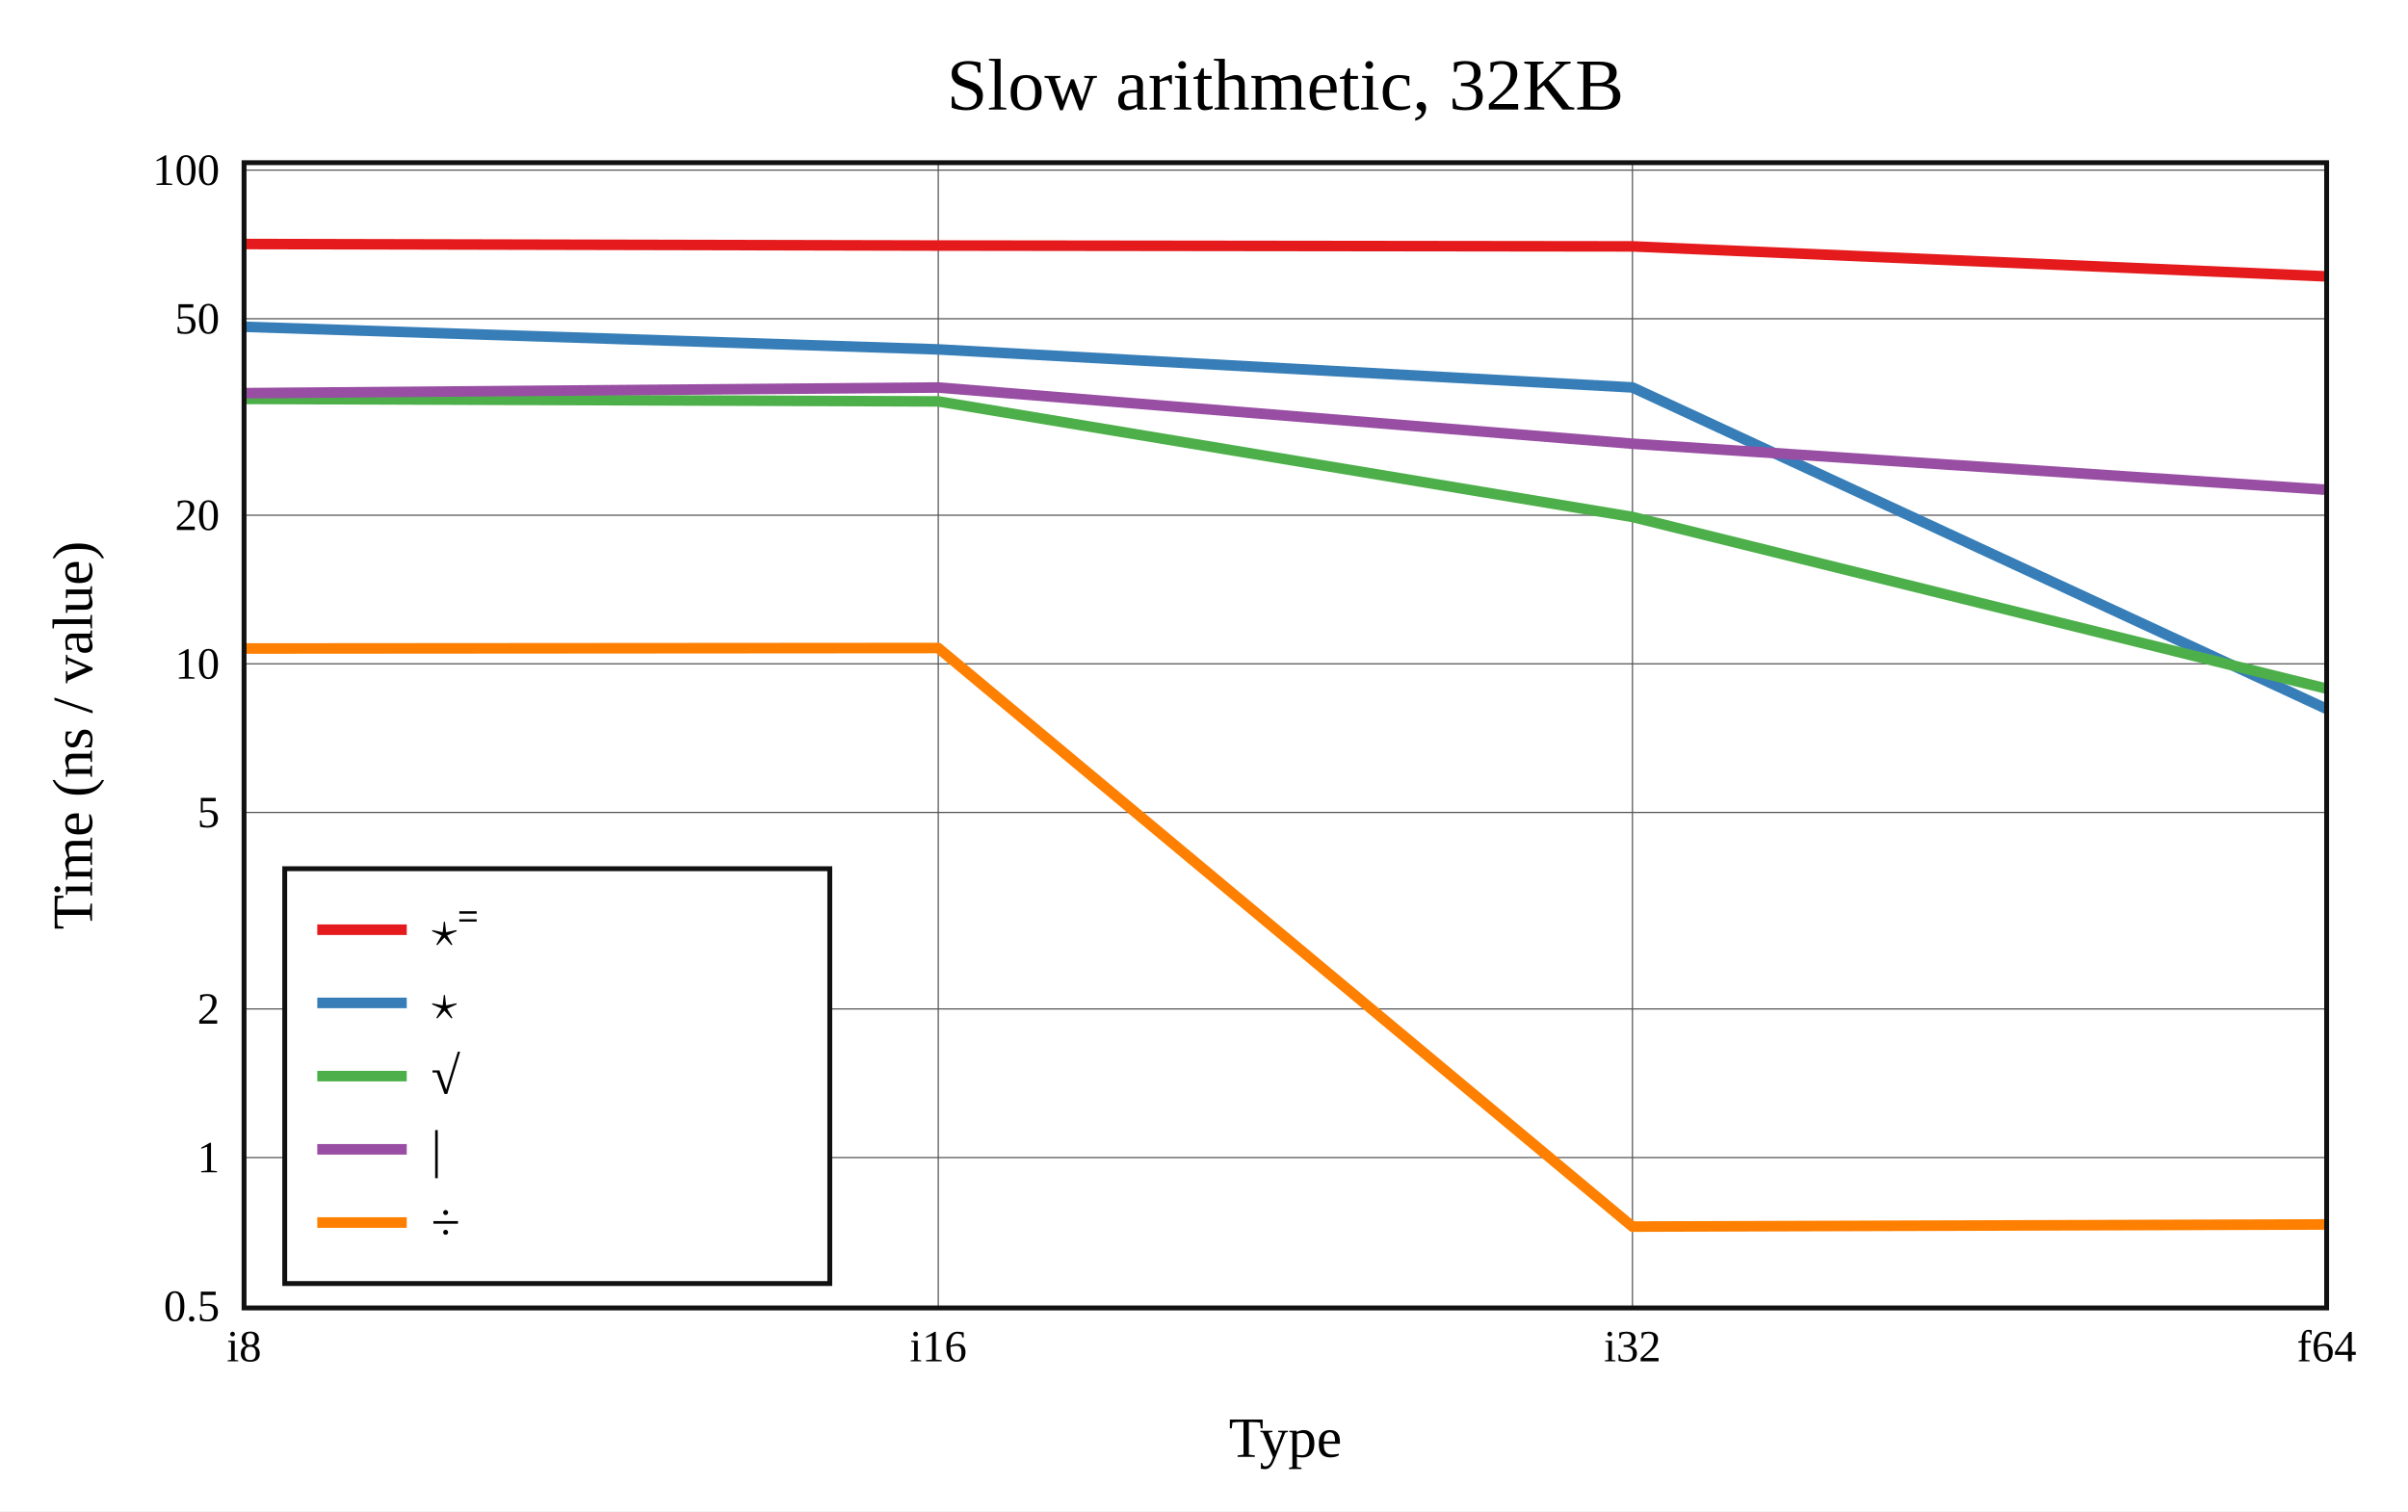
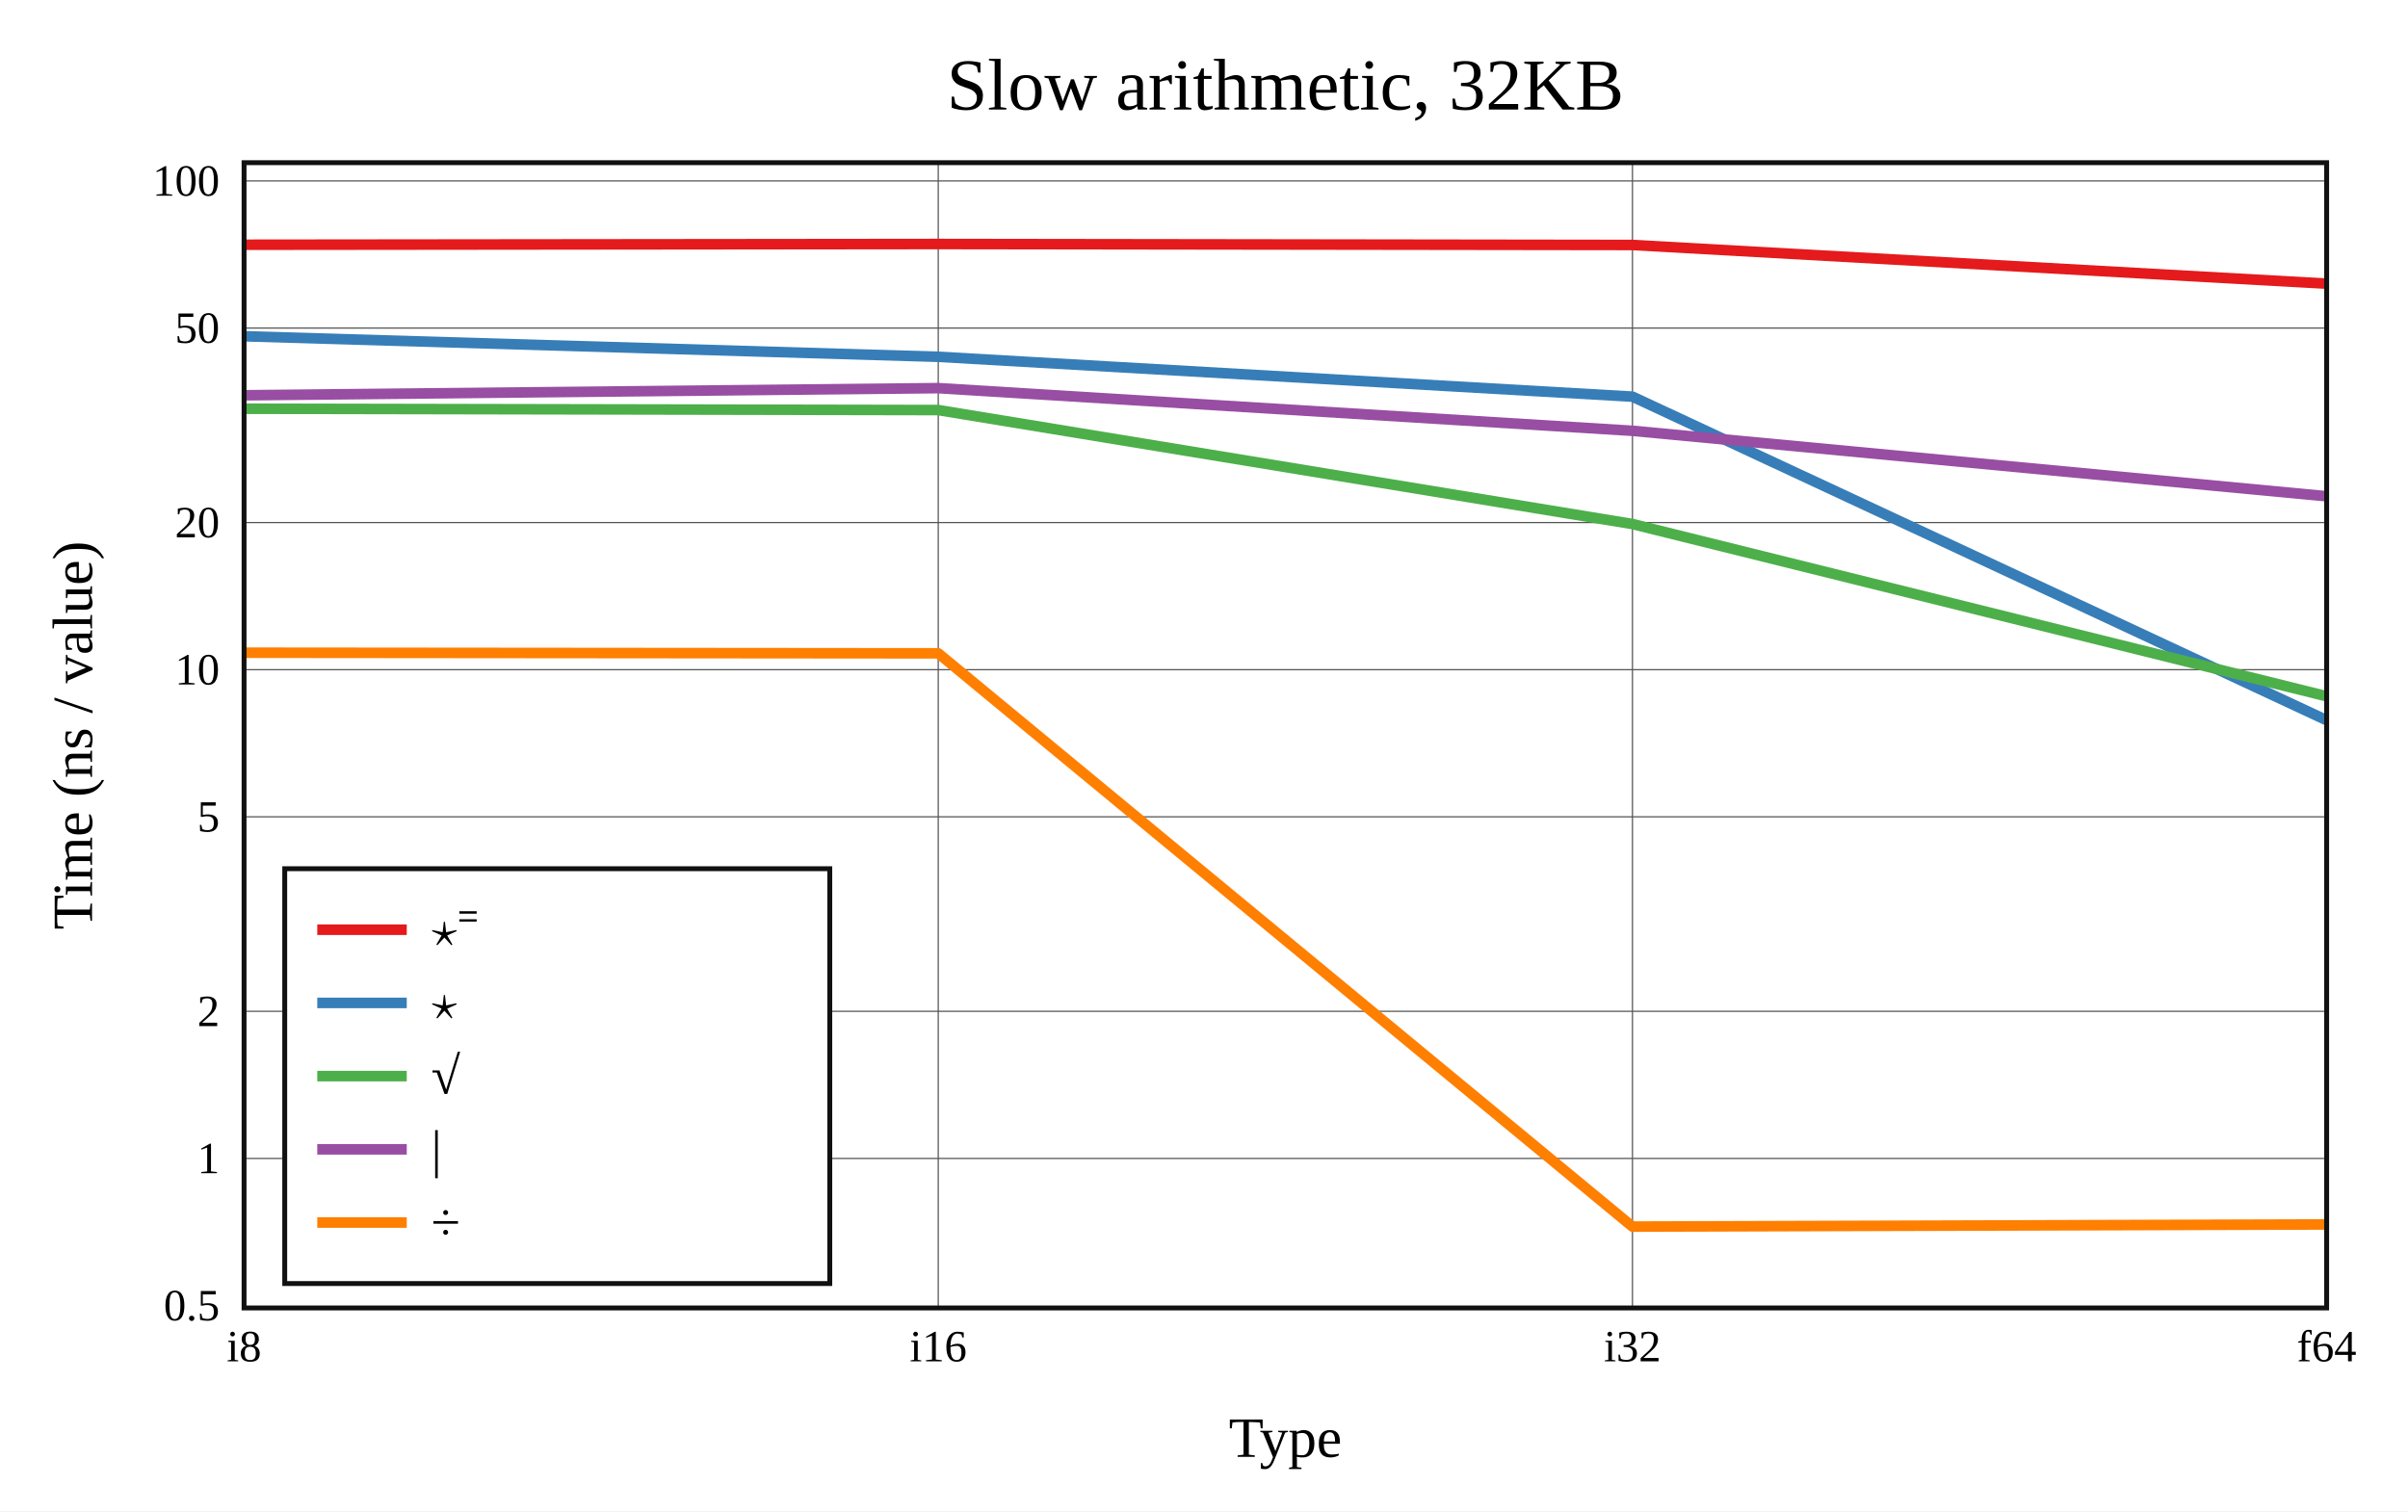
<svg xmlns="http://www.w3.org/2000/svg" viewBox="-60 -40 592 371.6" height="557.4" width="888">
  <g stroke-width="2.6" font-size="14px" text-anchor="middle">
    <defs>
      <clipPath id="clip">
        <rect x="0" y="0" width="512" height="281.6" />
      </clipPath>
    </defs>
    <rect fill="white" x="-60" y="-40" width="592" height="371.6" />
    <text dy="0.33em" font-size="18px" x="256" y="-19">Slow arithmetic, 32KB</text>
    <text dy="0.33em" x="256" y="313.6">Type</text>
    <text dy="0.33em" transform="rotate(-90)" x="-140.8" y="-42">Time (ns / value)</text>
    <g stroke-width="0.3" stroke="#555">
      <path d="M170.667 0v281.6" />
      <path d="M341.333 0v281.6" />
-       <path d="M0 244.621h512" />
-       <path d="M0 208.077h512" />
-       <path d="M0 159.769h512" />
-       <path d="M0 123.226h512" />
-       <path d="M0 86.682h512" />
-       <path d="M0 38.374h512" />
-       <path d="M0 1.83h512" />
+       <path d="M0 244.841h512" />
+       <path d="M0 208.665h512" />
+       <path d="M0 160.842h512" />
+       <path d="M0 124.666h512" />
+       <path d="M0 88.49h512" />
+       <path d="M0 40.667h512" />
+       <path d="M0 4.491h512" />
    </g>
    <g font-size="11px">
      <text dy="0.33em" x="0" y="291.1">i8</text>
      <text dy="0.33em" x="170.667" y="291.1">i16</text>
      <text dy="0.33em" x="341.333" y="291.1">i32</text>
      <text dy="0.33em" x="512" y="291.1">f64</text>
      <g text-anchor="end">
-         <text dy="0.33em" x="-6" y="281.165">0.5</text>
-         <text dy="0.33em" x="-6" y="244.621">1</text>
-         <text dy="0.33em" x="-6" y="208.077">2</text>
-         <text dy="0.33em" x="-6" y="159.769">5</text>
-         <text dy="0.33em" x="-6" y="123.226">10</text>
-         <text dy="0.33em" x="-6" y="86.682">20</text>
-         <text dy="0.33em" x="-6" y="38.374">50</text>
-         <text dy="0.33em" x="-6" y="1.83">100</text>
+         <text dy="0.33em" x="-6" y="281.018">0.5</text>
+         <text dy="0.33em" x="-6" y="244.841">1</text>
+         <text dy="0.33em" x="-6" y="208.665">2</text>
+         <text dy="0.33em" x="-6" y="160.842">5</text>
+         <text dy="0.33em" x="-6" y="124.666">10</text>
+         <text dy="0.33em" x="-6" y="88.49">20</text>
+         <text dy="0.33em" x="-6" y="40.667">50</text>
+         <text dy="0.33em" x="-6" y="4.491">100</text>
      </g>
    </g>
    <g clip-path="url(#clip)" fill="none" stroke-linecap="round" stroke-linejoin="round">
-       <path stroke="#e41a1c" d="M0 20L170.667 20.375L341.333 20.581L512 27.96" />
-       <path stroke="#377eb8" d="M0 40.348L170.667 45.913L341.333 55.267L512 134.322" />
-       <path stroke="#4daf4a" d="M0 58.086L170.667 58.696L341.333 87.111L512 129.336" />
-       <path stroke="#984ea3" d="M0 56.673L170.667 55.283L341.333 69.101L512 80.424" />
-       <path stroke="#ff7f00" d="M0 119.457L170.667 119.336L341.333 261.6L512 261.073" />
+       <path stroke="#e41a1c" d="M0 20.179L170.667 20L341.333 20.234L512 29.743" />
+       <path stroke="#377eb8" d="M0 42.677L170.667 47.73L341.333 57.528L512 137.093" />
+       <path stroke="#4daf4a" d="M0 60.499L170.667 60.827L341.333 88.85L512 131.203" />
+       <path stroke="#984ea3" d="M0 57.194L170.667 55.437L341.333 65.927L512 82.022" />
+       <path stroke="#ff7f00" d="M0 120.491L170.667 120.644L341.333 261.6L512 261.073" />
    </g>
    <rect stroke-width="1.2" stroke="#111" fill="none" x="0" y="0" width="512" height="281.6" />
    <g transform="translate(10,173.6)" text-anchor="start" font-size="13px">
      <rect stroke-width="1.2" stroke="#111" fill="white" x="0" y="0" width="134" height="102" />
      <path stroke="#e41a1c" d="M8 15h22" />
      <path stroke="#377eb8" d="M8 33h22" />
      <path stroke="#4daf4a" d="M8 51h22" />
      <path stroke="#984ea3" d="M8 69h22" />
      <path stroke="#ff7f00" d="M8 87h22" />
      <text dy="0.33em" x="36" y="15">⋆⁼</text>
      <text dy="0.33em" x="36" y="33">⋆</text>
      <text dy="0.33em" x="36" y="51">√</text>
      <text dy="0.33em" x="36" y="69">|</text>
      <text dy="0.33em" x="36" y="87">÷</text>
    </g>
  </g>
</svg>
